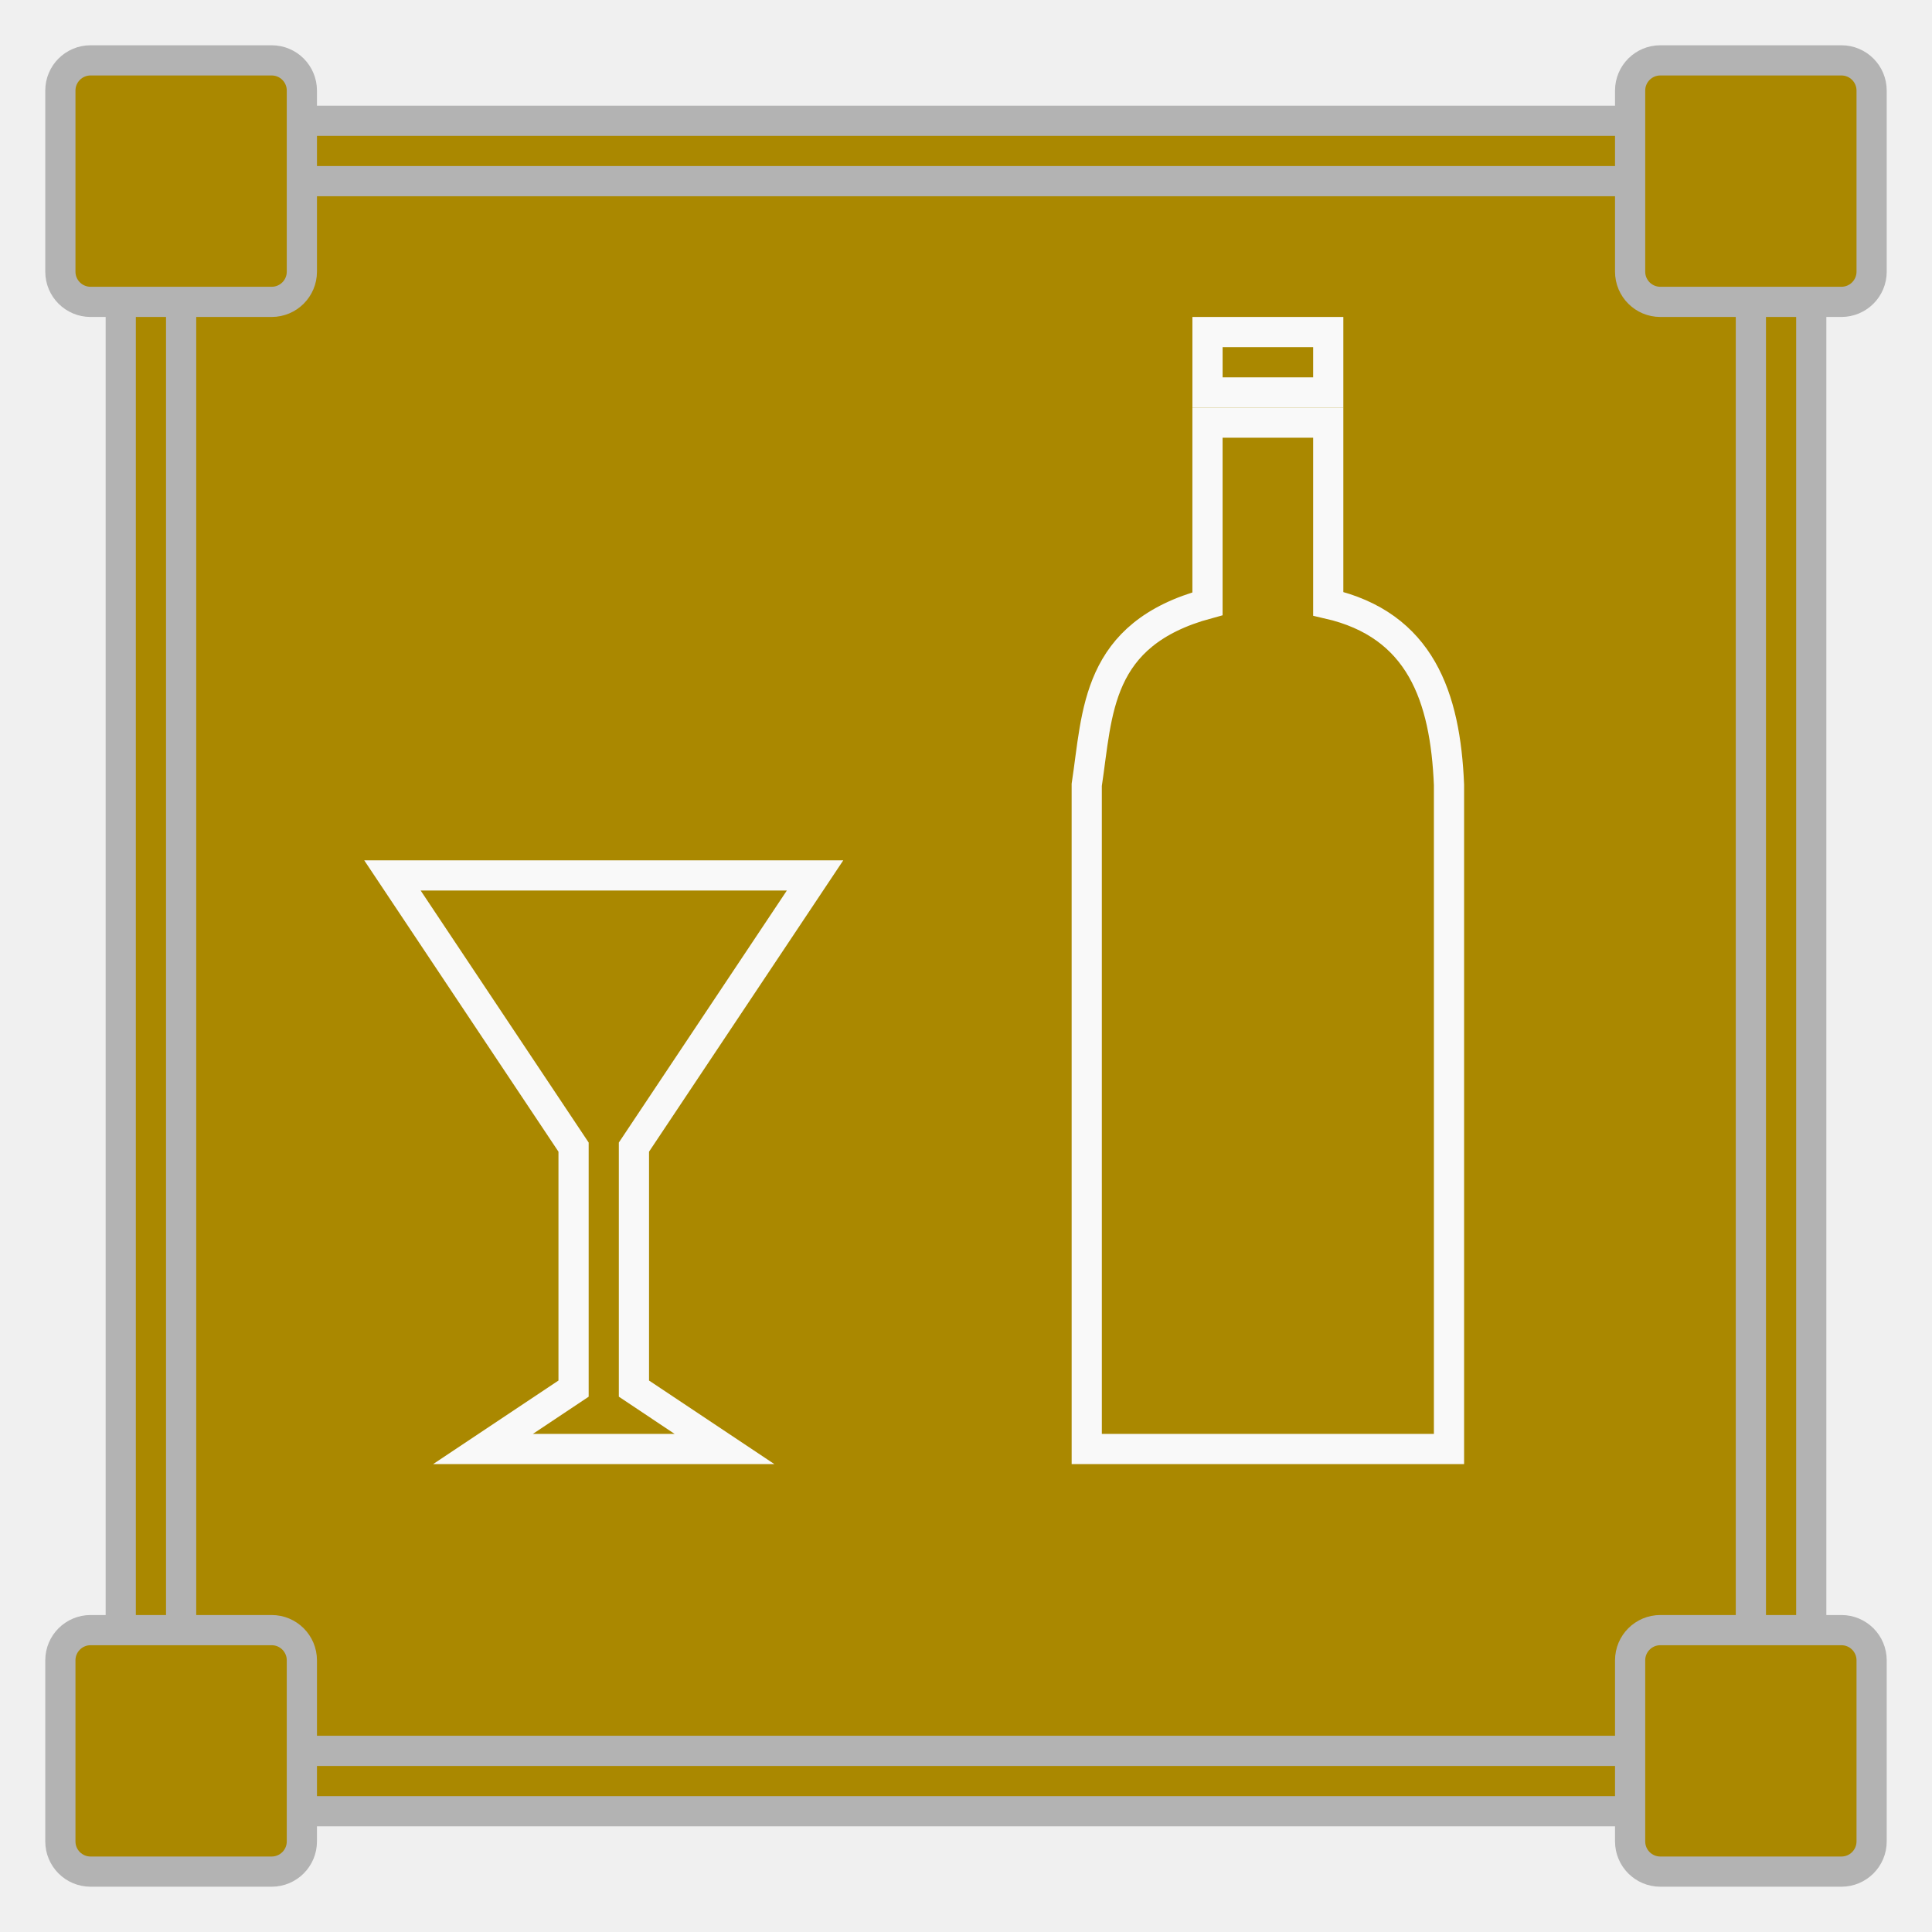
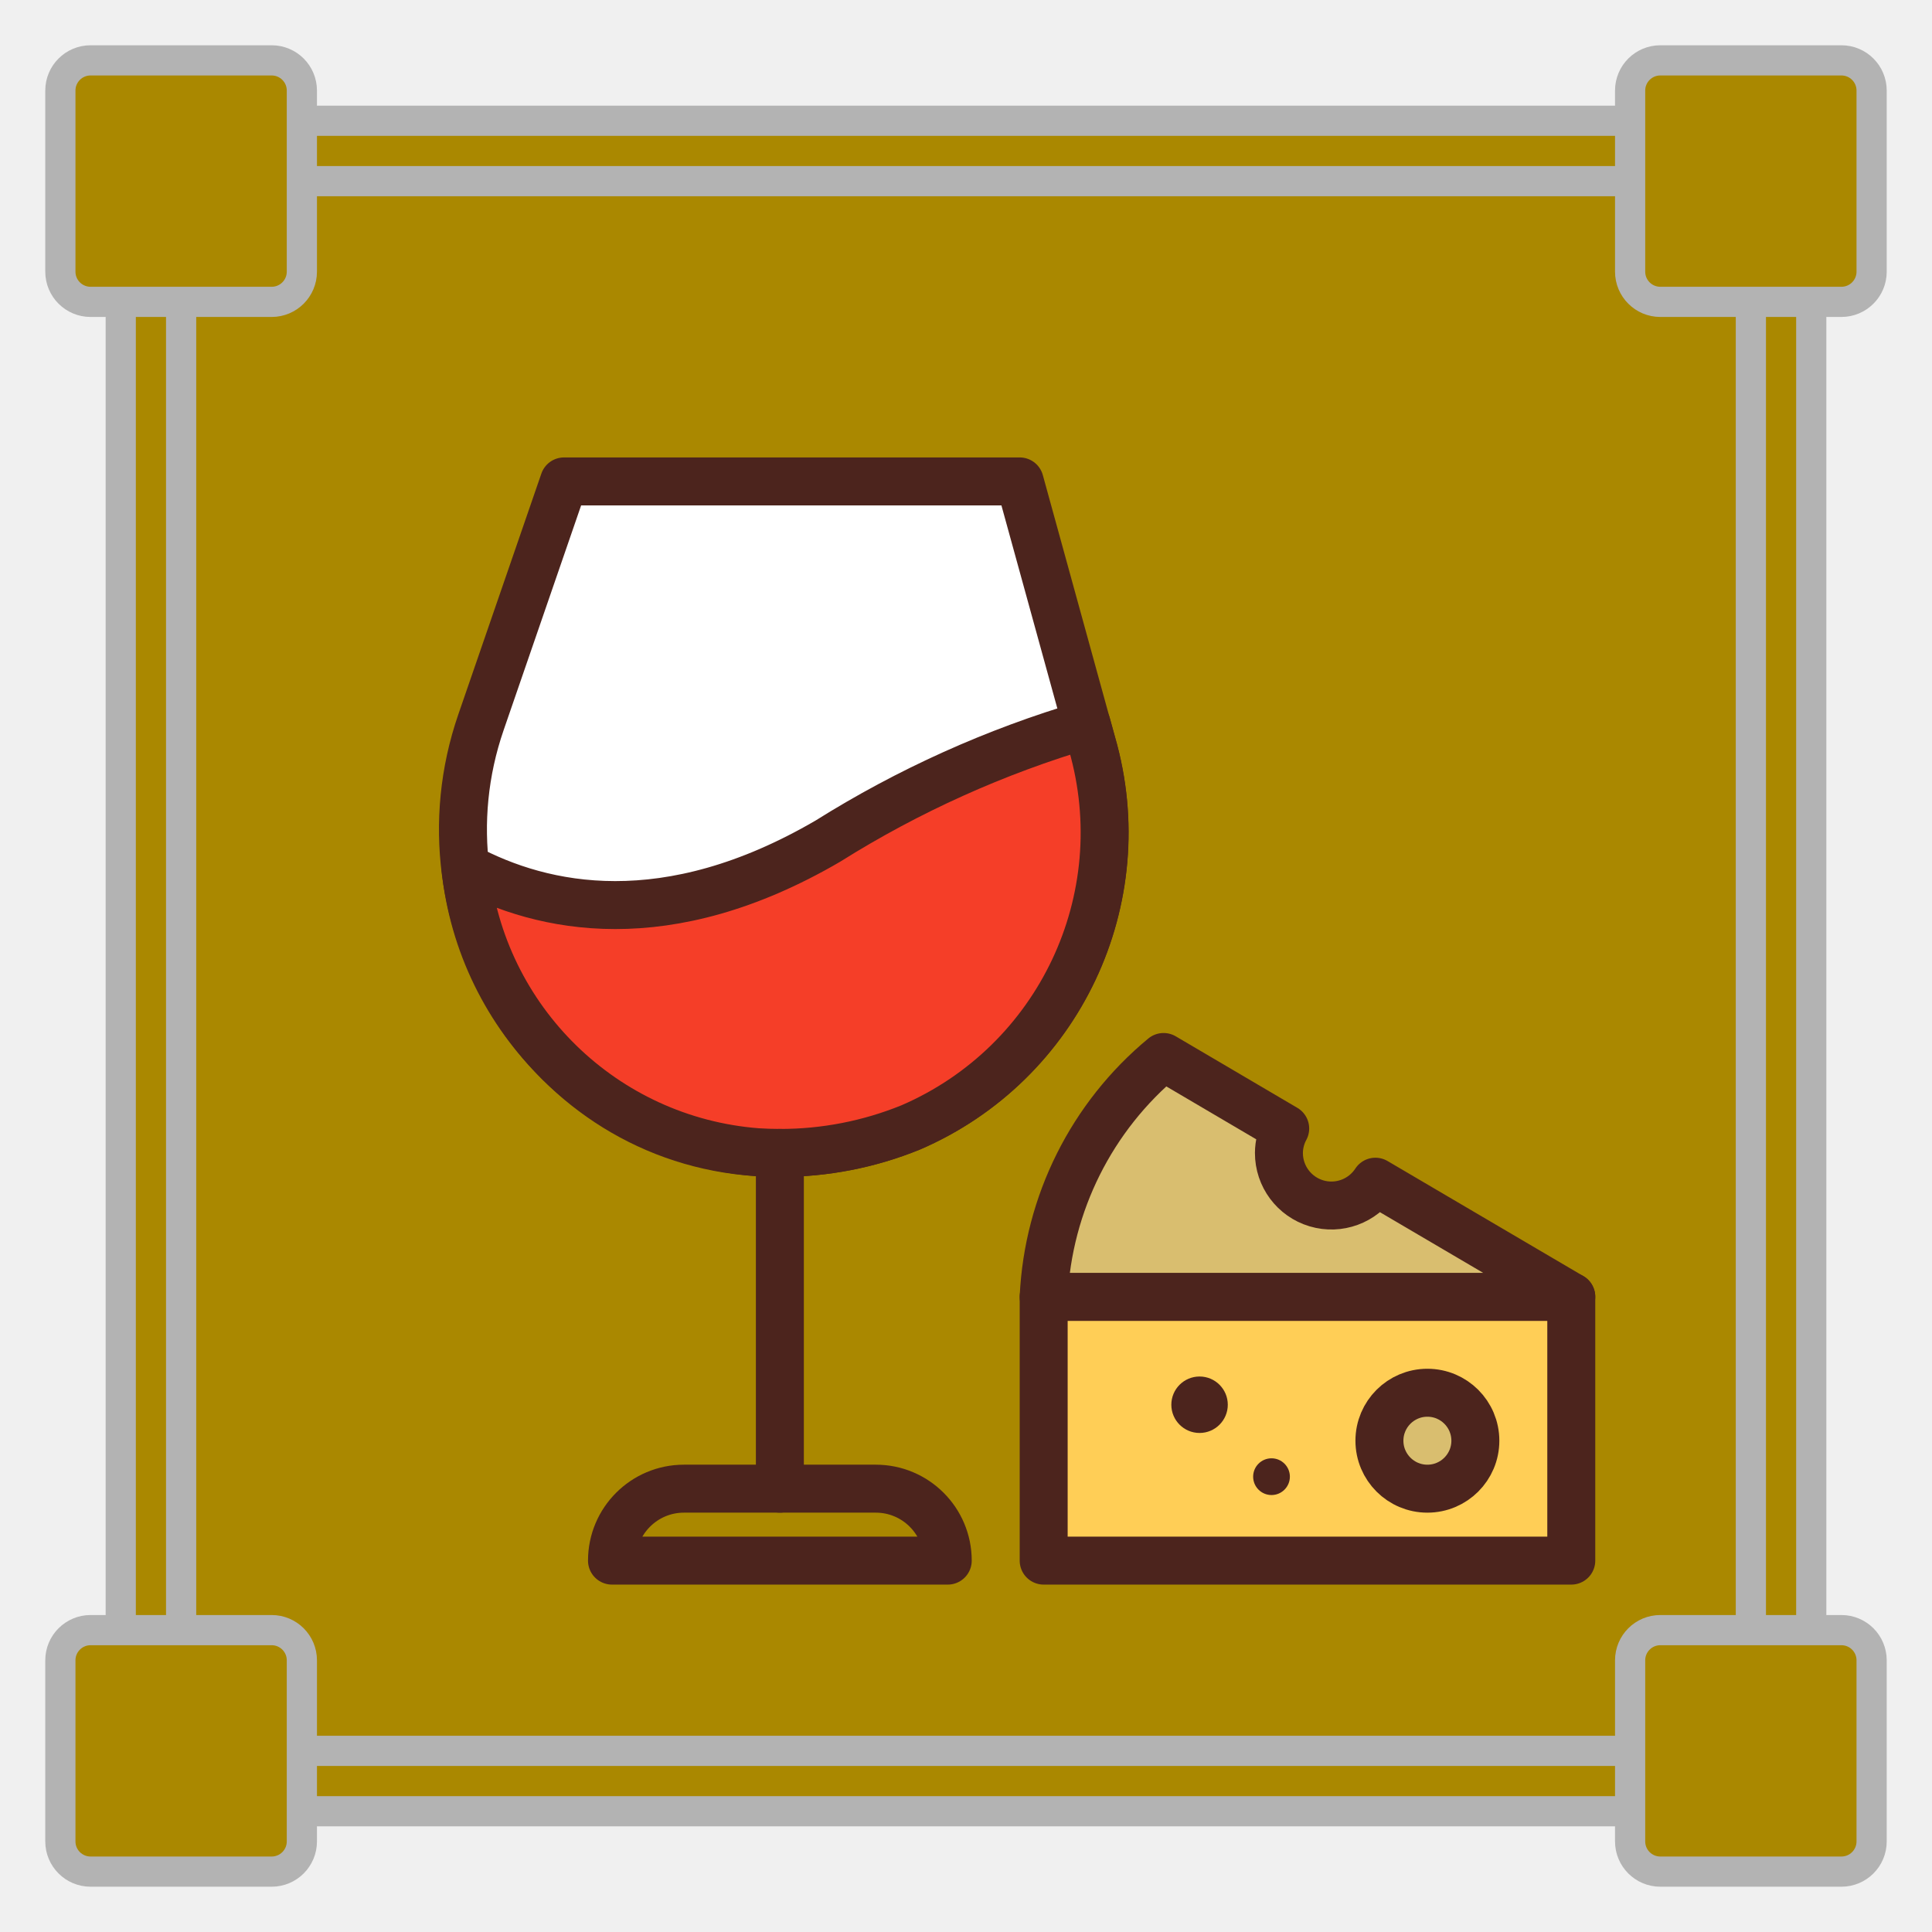
<svg xmlns="http://www.w3.org/2000/svg" width="512" height="512" viewBox="0 0 135.467 135.467" version="1.1" id="svg8">
  <defs id="defs2">
    <marker style="overflow:visible;" id="Arrow1Mend" refX="0.0" refY="0.0" orient="auto">
      <path transform="scale(0.4) rotate(180) translate(10,0)" style="fill-rule:evenodd;stroke:#ffffff;stroke-width:1pt;stroke-opacity:1;fill:#ffffff;fill-opacity:1" d="M 0.0,0.0 L 5.0,-5.0 L -12.5,0.0 L 5.0,5.0 L 0.0,0.0 z " id="path868" />
    </marker>
    <marker style="overflow:visible;" id="marker1227" refX="0.0" refY="0.0" orient="auto">
      <path transform="scale(0.8) rotate(180) translate(12.5,0)" style="fill-rule:evenodd;stroke:#ffffff;stroke-width:1pt;stroke-opacity:1;fill:#ffffff;fill-opacity:1" d="M 0.0,0.0 L 5.0,-5.0 L -12.5,0.0 L 5.0,5.0 L 0.0,0.0 z " id="path1225" />
    </marker>
    <marker style="overflow:visible;" id="Arrow1Lend" refX="0.0" refY="0.0" orient="auto">
      <path transform="scale(0.8) rotate(180) translate(12.5,0)" style="fill-rule:evenodd;stroke:#ffffff;stroke-width:1pt;stroke-opacity:1;fill:#ffffff;fill-opacity:1" d="M 0.0,0.0 L 5.0,-5.0 L -12.5,0.0 L 5.0,5.0 L 0.0,0.0 z " id="path862" />
    </marker>
  </defs>
  <g id="layer2">
    <rect style="opacity:0.997;fill:#aa8800;fill-opacity:1;stroke:#b3b3b3;stroke-width:2.117;stroke-miterlimit:4;stroke-dasharray:none;stroke-opacity:1;stop-color:#000000" id="rect957" width="118.533" height="118.533" x="8.467" y="8.467" rx="8.467" ry="8.467" />
    <rect style="opacity:0.997;fill:#aa8800;fill-opacity:1;stroke:#b3b3b3;stroke-width:2.117;stroke-miterlimit:4;stroke-dasharray:none;stroke-opacity:1;stop-color:#000000" id="rect1598" width="110.067" height="110.067" x="12.7" y="12.7" rx="2.117" ry="2.117" />
    <rect style="opacity:0.997;fill:#aa8800;fill-opacity:1;stroke:#b3b3b3;stroke-width:2.117;stroke-miterlimit:4;stroke-dasharray:none;stroke-opacity:1;stop-color:#000000" id="rect1295" width="16.933" height="16.933" x="4.233" y="4.233" rx="2.117" ry="2.117" />
    <rect style="opacity:0.997;fill:#aa8800;fill-opacity:1;stroke:#b3b3b3;stroke-width:2.117;stroke-miterlimit:4;stroke-dasharray:none;stroke-opacity:1;stop-color:#000000" id="rect1295-0" width="16.933" height="16.933" x="114.3" y="4.233" rx="2.117" ry="2.117" />
    <rect style="opacity:0.997;fill:#aa8800;fill-opacity:1;stroke:#b3b3b3;stroke-width:2.117;stroke-miterlimit:4;stroke-dasharray:none;stroke-opacity:1;stop-color:#000000" id="rect1295-6" width="16.933" height="16.933" x="4.233" y="114.3" rx="2.117" ry="2.117" />
    <rect style="opacity:0.997;fill:#aa8800;fill-opacity:1;stroke:#b3b3b3;stroke-width:2.117;stroke-miterlimit:4;stroke-dasharray:none;stroke-opacity:1;stop-color:#000000" id="rect1295-2" width="16.933" height="16.933" x="114.3" y="114.3" rx="2.117" ry="2.117" />
  </g>
  <g id="layer1">
-     <path style="opacity:0.997;fill:#aa8800;stroke:#f9f9f9;stroke-width:2.117;stroke-opacity:1;stop-color:#000000" d="M 50.8,101.6 H 33.867 l 6.35,-4.233 V 80.433 l -12.7,-19.05 h 29.633 l -12.7,19.05 v 16.933 z" id="path1383" />
-     <path style="opacity:0.997;fill:#aa8800;stroke:#f9f9f9;stroke-width:2.117;stroke-opacity:1;stop-color:#000000" d="M 76.2,101.6 H 101.6 l 0,-46.567 C 101.345,48.87 99.614,43.817 93.133,42.333 V 29.633 l -8.467,-1e-6 -10e-7,12.7 c -7.854,2.13 -7.69,7.611 -8.467,12.7 z" id="path1385" />
-     <path style="opacity:0.997;fill:#aa8800;stroke:#f9f9f9;stroke-width:2.117;stroke-opacity:1;stop-color:#000000" d="M 84.667,27.517 H 93.133 V 23.283 H 84.667 Z" id="path1743" />
+     <g id="g671" transform="matrix(0.5084445,0,0,0.5084445,-74.46232,42.09617)">
+       <path d="m 212.781,16.811 c -9.456,27.414 9.112,57.398 38.034,59.287 1.048,0.066 2.107,0.103 3.172,0.103 a 47.655,47.655 0 0 0 18.051,-3.519 44.278,44.278 0 0 0 24.997,-52.917 l -9.962,-36.169 h -62.839 z" style="fill:#ffffff;stroke:#4c241d;stroke-width:6.615px;stroke-linecap:round;stroke-linejoin:round" id="path42" />
+       <path d="m 210.628,36.817 a 43.855,43.855 0 0 0 40.2,39.281 c 1.048,0.066 2.107,0.103 3.172,0.103 a 47.655,47.655 0 0 0 18.051,-3.519 44.278,44.278 0 0 0 24.997,-52.917 l -0.728,-2.646 a 143.206,143.206 0 0 0 -35.706,16.087 c -22.248,12.978 -39.297,9.327 -49.986,3.612 z" style="fill:#f53e28;stroke:#4c241d;stroke-width:6.615px;stroke-linecap:round;stroke-linejoin:round" id="path44" />
+       <line x1="254" y1="76.2" x2="254" y2="122.502" style="fill:none;stroke:#4c241d;stroke-width:6.615px;stroke-linecap:round;stroke-linejoin:round" id="line46" />
+       <path d="m 277.151,132.424 h -46.302 a 9.922,9.922 0 0 1 9.922,-9.922 h 26.458 a 9.922,9.922 0 0 1 9.922,9.922 z" style="fill:none;stroke:#4c241d;stroke-width:6.615px;stroke-linecap:round;stroke-linejoin:round" id="path48" />
+       <rect x="290.38" y="96.044" width="72.76" height="36.38" style="fill:#ffce56;stroke:#4c241d;stroke-width:6.615px;stroke-linecap:round;stroke-linejoin:round" id="rect50" />
+       <path d="m 336.127,80.169 a 7.24,7.24 0 0 1 -13.305,-3.969 7.14,7.14 0 0 1 0.867,-3.364 L 306.917,62.971 A 45.78,45.78 0 0 0 290.38,96.044 h 72.76 z" style="fill:#d9be6f;stroke:#4c241d;stroke-width:6.615px;stroke-linecap:round;stroke-linejoin:round" id="path52" />
+       <circle cx="343.297" cy="115.888" r="6.615" style="fill:#d9be6f;stroke:#4c241d;stroke-width:6.615px;stroke-linecap:round;stroke-linejoin:round" id="circle54" />
+       <circle cx="311.878" cy="110.927" r="3.893" style="fill:#4c241d;stroke-width:3.307" id="circle56" />
+       <path d="m 324.333,120.848 a 2.533,2.533 0 1 1 -2.533,-2.533 2.533,2.533 0 0 1 2.533,2.533 z" style="fill:#4c241d;stroke-width:3.307" id="path58" />
+     </g>
  </g>
</svg>
